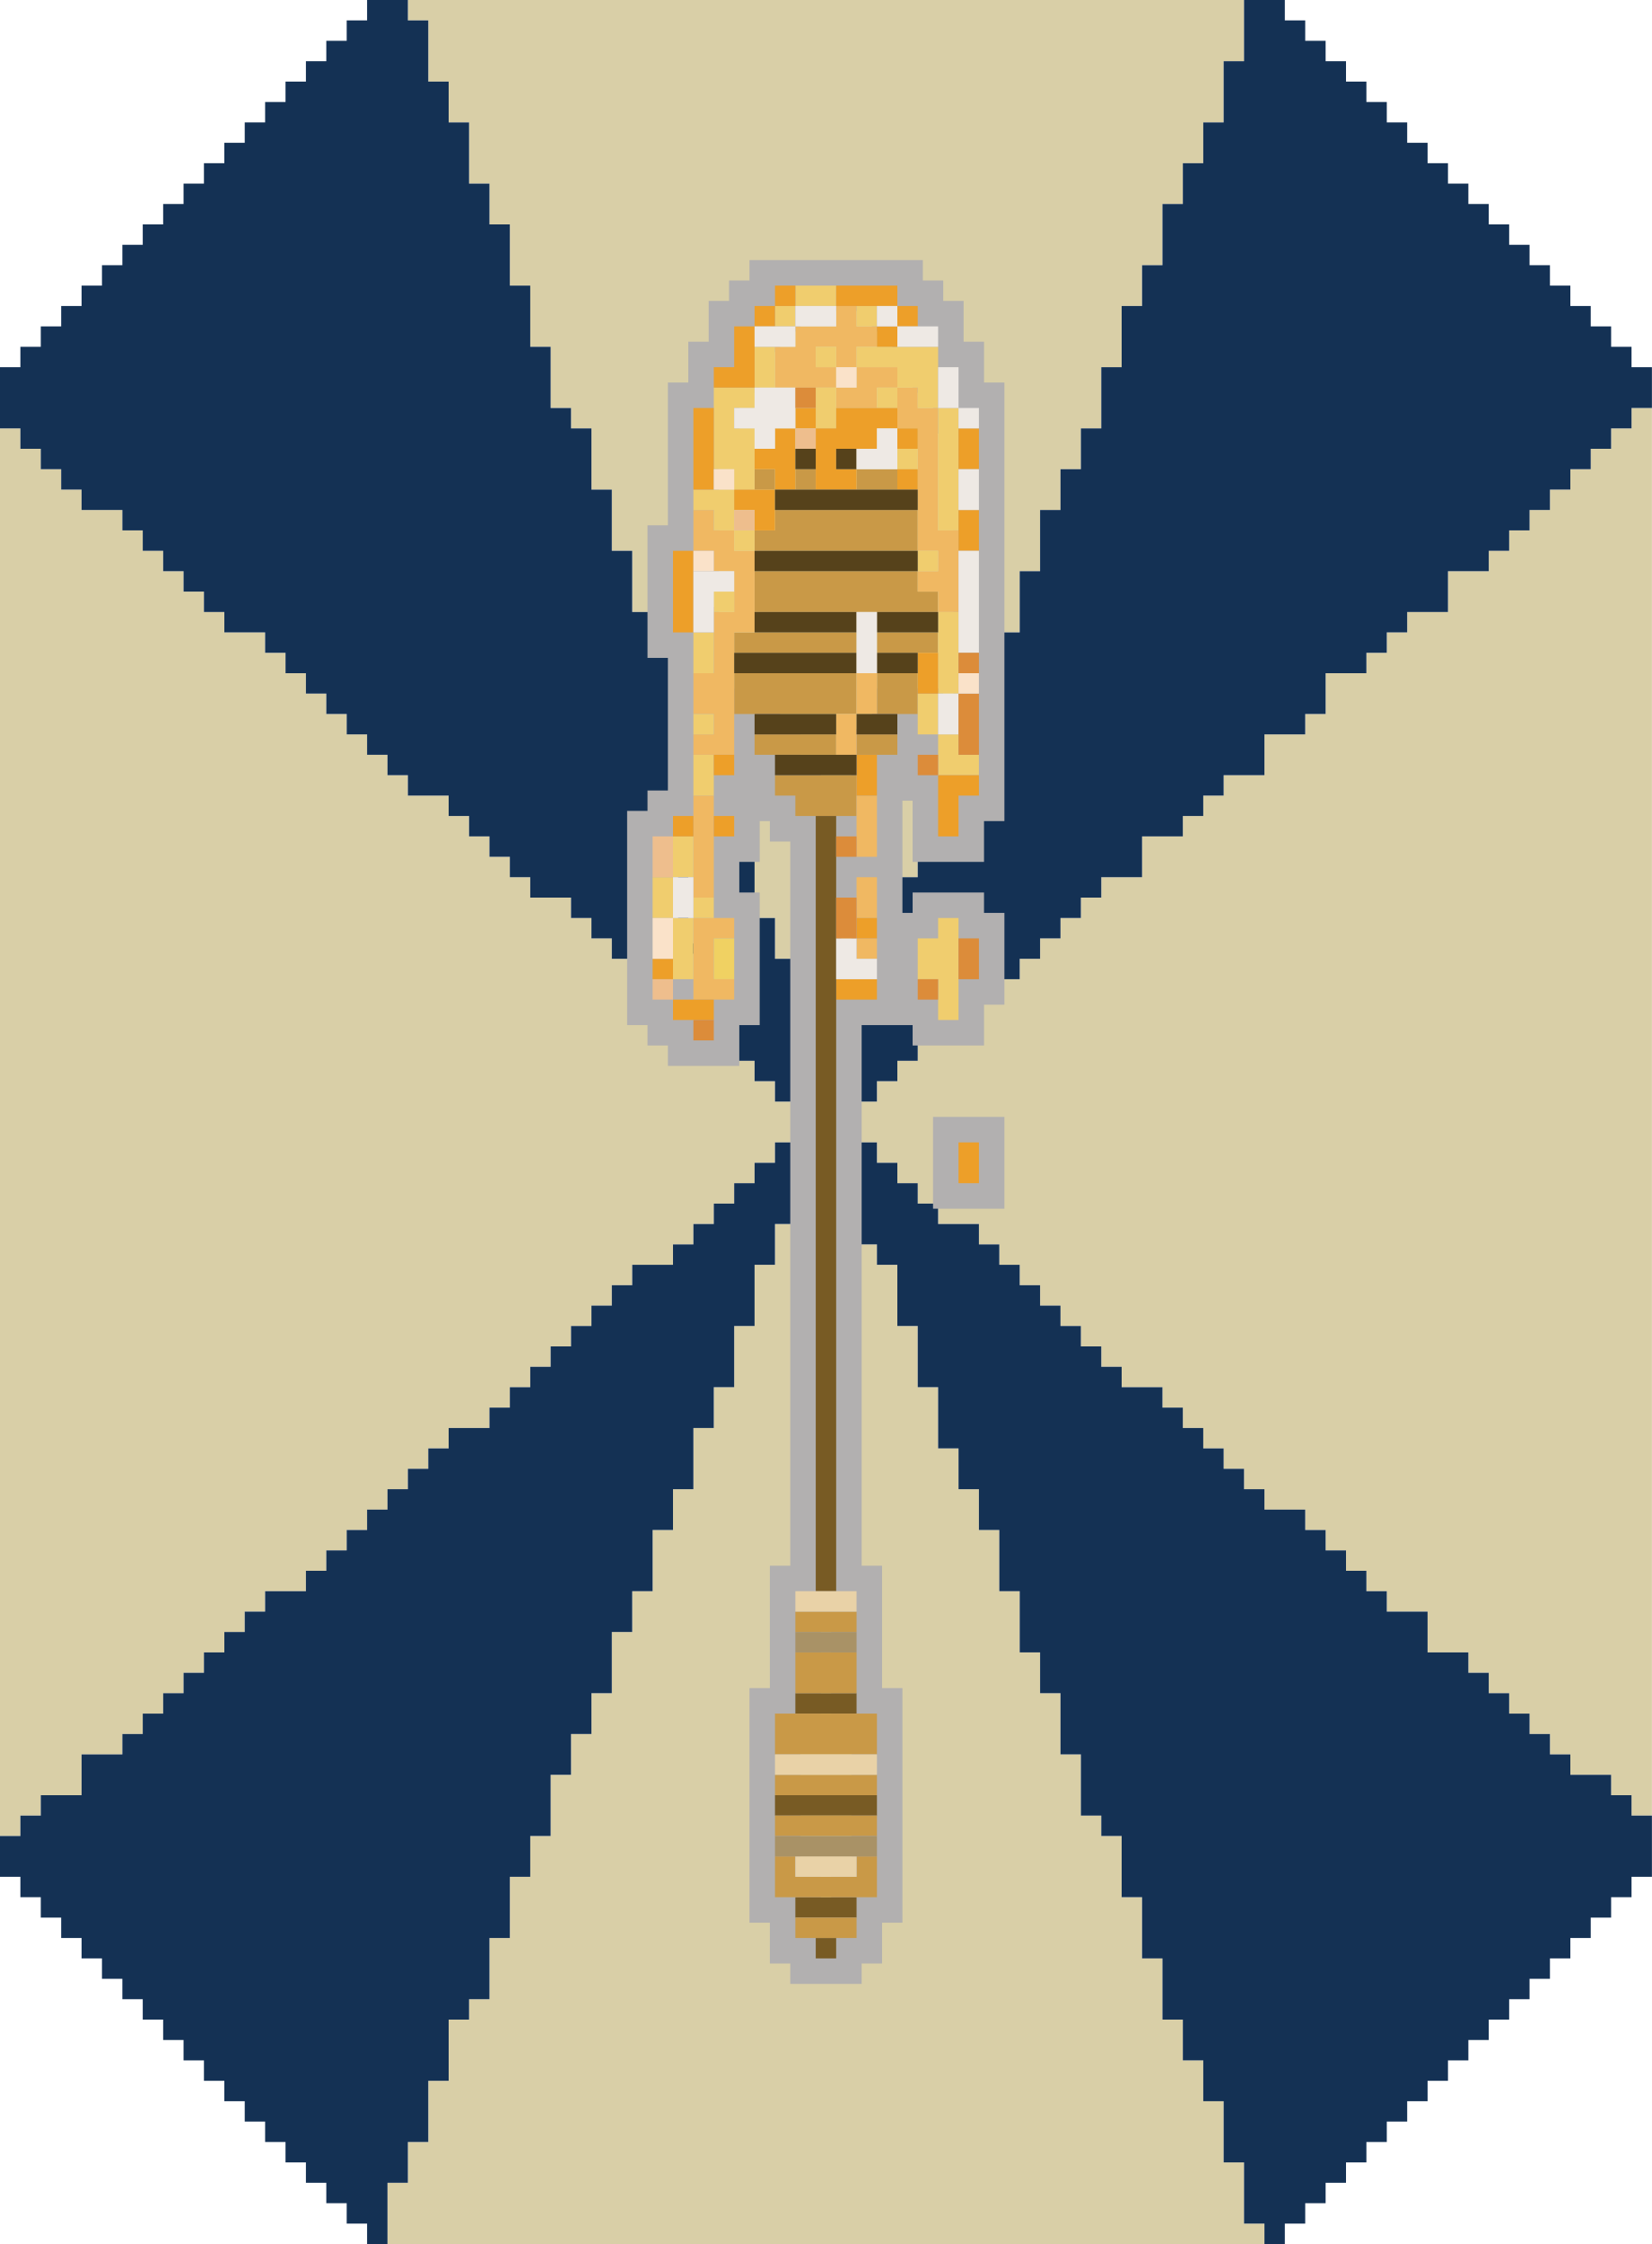
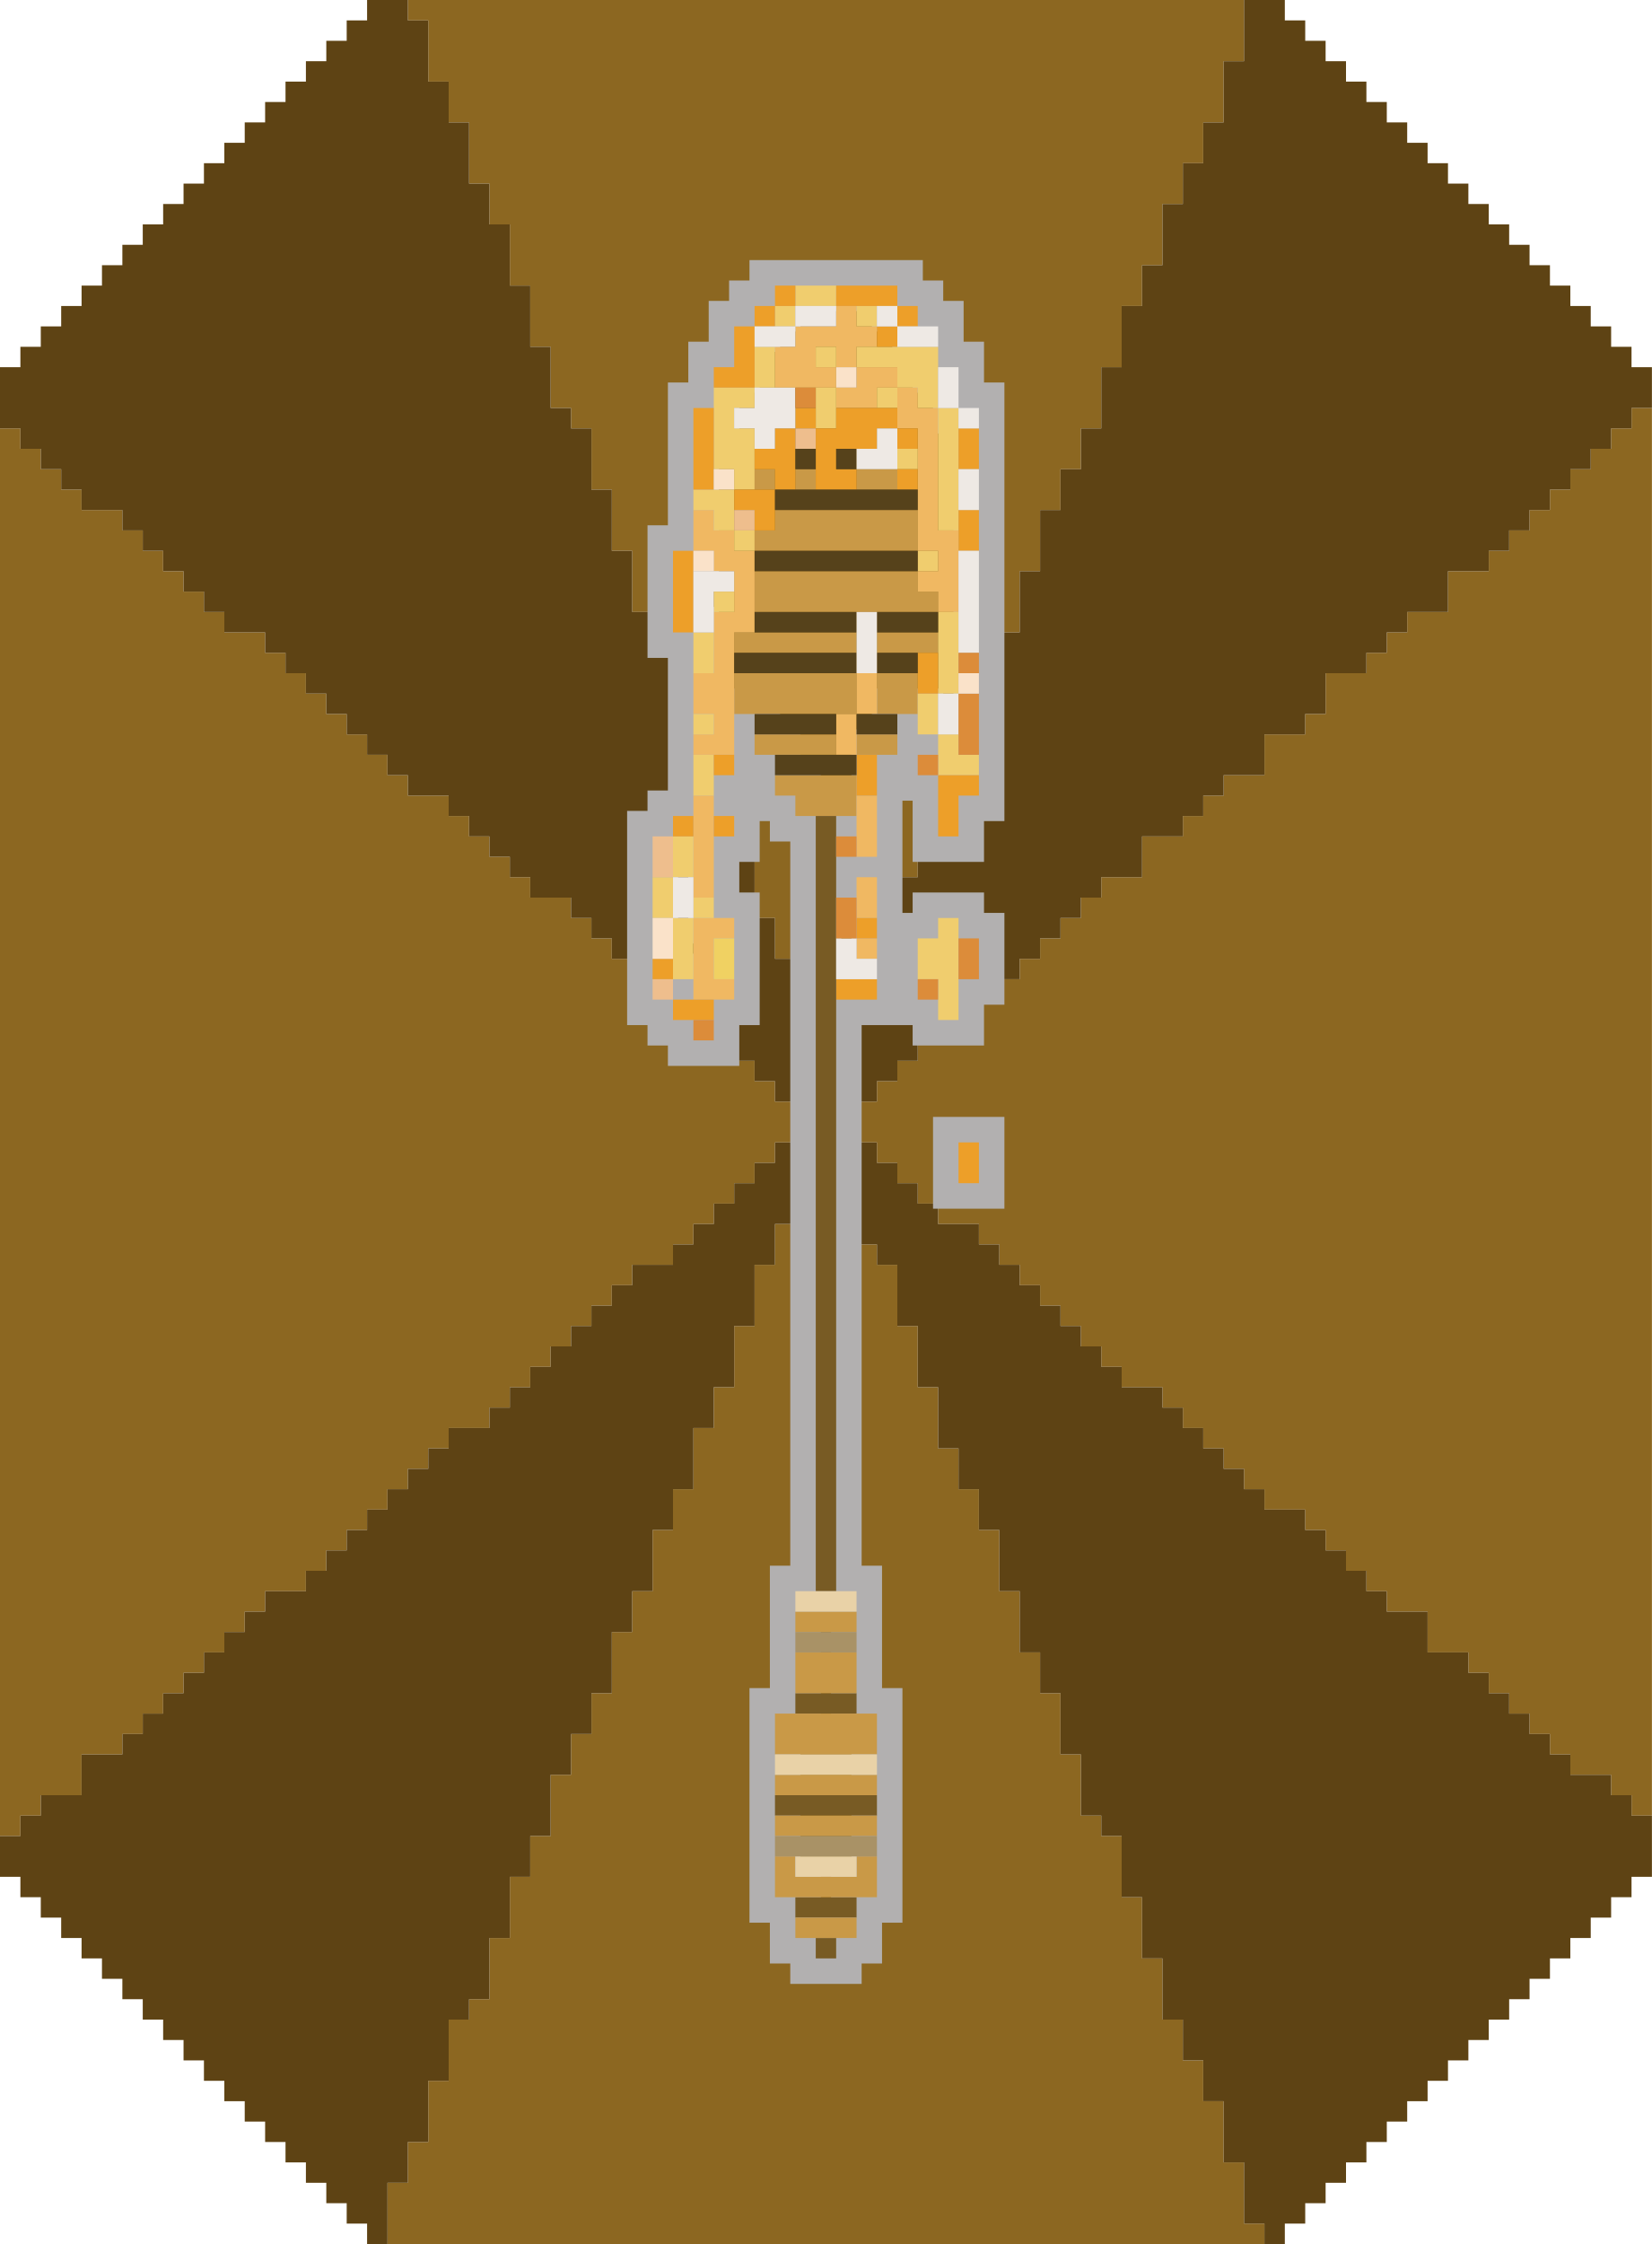
<svg xmlns="http://www.w3.org/2000/svg" preserveAspectRatio="none" overflow="visible" style="display: block;" width="81" height="110" viewBox="0 0 81 110" fill="none">
  <g id="BAL_KÃPÃ">
    <g id="Group 292">
-       <path id="color_c5e0eb_1" fill-rule="evenodd" clip-rule="evenodd" d="M20 0H61V3H60V6H59V8H58V10H57V13H56V15H55V18H54V21H53V23H52V25H51V28H50V31H49V33H48V35H47V38H46V40H45V43H44V45H43V47H42V50H41V52H40V50H39V47H38V45H37V42H36V39H35V37H34V35H33V32H32V30H31V27H30V24H29V21H28V20H27V17H26V14H25V11H24V9H23V6H22V4H21V1H20V0ZM80 20H81V89H80V88H79V87H77V86H76V85H75V84H74V83H73V82H72V81H70V79H68V78H67V77H66V76H65V75H64V74H62V73H61V72H60V71H59V70H58V69H57V68H55V67H54V66H53V65H52V64H51V63H50V62H49V61H48V60H46V59H45V58H44V57H43V56H42V54H43V53H44V52H45V51H47V49H49V48H50V47H51V46H52V45H53V44H54V43H56V41H58V40H59V39H60V38H62V36H64V35H65V33H67V32H68V31H69V30H71V28H73V27H74V26H75V25H76V24H77V23H78V22H79V21H80V20ZM0 21H1V22H2V23H3V24H4V25H6V26H7V27H8V28H9V29H10V30H11V31H13V32H14V33H15V34H16V35H17V36H18V37H19V38H20V39H22V40H23V41H24V42H25V43H26V44H28V45H29V46H30V47H31V48H32V49H33V50H35V52H37V53H38V54H39V56H38V57H37V58H36V59H35V60H34V61H33V62H31V63H30V64H29V65H28V66H27V67H26V68H25V69H24V70H22V71H21V72H20V73H19V74H18V75H17V76H16V77H15V78H13V79H12V80H11V81H10V82H9V83H8V84H7V85H6V86H4V88H2V89H1V90H0V22V21ZM40 56H41V58H42V61H43V62H44V65H45V68H46V71H47V73H48V75H49V78H50V81H51V83H52V86H53V89H54V90H55V93H56V96H57V99H58V101H59V103H60V106H61V109H62V110H19V107H20V105H21V102H22V99H23V98H24V95H25V92H26V90H27V87H28V85H29V83H30V80H31V78H32V75H33V73H34V70H35V68H36V65H37V62H38V60H39V58H40V57V56Z" fill="#D9CFA7" />
-       <path id="color_ffffff_1" fill-rule="evenodd" clip-rule="evenodd" d="M18 0H20V1H21V4H22V6H23V9H24V11H25V14H26V17H27V20H28V21H29V24H30V27H31V30H32V32H33V35H34V37H35V39H36V42H37V45H38V47H39V50H40V52H41V50H42V47H43V45H44V43H45V40H46V38H47V35H48V33H49V31H50V28H51V25H52V23H53V21H54V18H55V15H56V13H57V10H58V8H59V6H60V3H61V0H63V1H64V2H65V3H66V4H67V5H68V6H69V7H70V8H71V9H72V10H73V11H74V12H75V13H76V14H77V15H78V16H79V17H80V18H81V20H80V21H79V22H78V23H77V24H76V25H75V26H74V27H73V28H71V30H69V31H68V32H67V33H65V35H64V36H62V38H60V39H59V40H58V41H56V43H54V44H53V45H52V46H51V47H50V48H49V49H47V51H45V52H44V53H43V54H42V56H43V57H44V58H45V59H46V60H48V61H49V62H50V63H51V64H52V65H53V66H54V67H55V68H57V69H58V70H59V71H60V72H61V73H62V74H64V75H65V76H66V77H67V78H68V79H70V81H72V82H73V83H74V84H75V85H76V86H77V87H79V88H80V89H81V92H80V93H79V94H78V95H77V96H76V97H75V98H74V99H73V100H72V101H71V102H70V103H69V104H68V105H67V106H66V107H65V108H64V109H63V110H62V109H61V106H60V103H59V101H58V99H57V96H56V93H55V90H54V89H53V86H52V83H51V81H50V78H49V75H48V73H47V71H46V68H45V65H44V62H43V61H42V58H41V56H40V58H39V60H38V62H37V65H36V68H35V70H34V73H33V75H32V78H31V80H30V83H29V85H28V87H27V90H26V92H25V95H24V98H23V99H22V102H21V105H20V107H19V110H18V109H17V108H16V107H15V106H14V105H13V104H12V103H11V102H10V101H9V100H8V99H7V98H6V97H5V96H4V95H3V94H2V93H1V92H0V90H1V89H2V88H4V86H6V85H7V84H8V83H9V82H10V81H11V80H12V79H13V78H15V77H16V76H17V75H18V74H19V73H20V72H21V71H22V70H24V69H25V68H26V67H27V66H28V65H29V64H30V63H31V62H33V61H34V60H35V59H36V58H37V57H38V56H39V54H38V53H37V52H35V50H33V49H32V48H31V47H30V46H29V45H28V44H26V43H25V42H24V41H23V40H22V39H20V38H19V37H18V36H17V35H16V34H15V33H14V32H13V31H11V30H10V29H9V28H8V27H7V26H6V25H4V24H3V23H2V22H1V21H0V18H1V17H2V16H3V15H4V14H5V13H6V12H7V11H8V10H9V9H10V8H11V7H12V6H13V5H14V4H15V3H16V2H17V1H18V0Z" fill="#143154" />
+       <path id="color_c5e0eb_1" fill-rule="evenodd" clip-rule="evenodd" d="M20 0H61V3H60V6H59V8H58V10H57V13H56V15H55V18H54V21H53V23H52V25H51V28H50V31H49V33H48V35H47V38H46V40H45V43H44V45H43V47H42V50H41V52H40V50H39V47H38V45H37V42H36V39H35V37H34V35H33V32H32V30H31V27H30V24H29V21H28V20H27V17H26V14H25V11H24V9H23V6H22V4H21V1H20V0ZM80 20H81V89H80V88H79V87H77V86H76V85H75V84H74V83H73V82H72V81H70V79H68V78H67V77H66V76H65V75H64V74H62V73H61V72H60V71H59V70H58V69H57V68H55V67H54V66H53V65H52V64H51V63H50V62H49V61H48V60H46V59H45V58H44V57H43V56H42V54H43V53H44V52H45V51H47V49H49V48H50V47H51V46H52V45H53V44H54V43H56V41H58V40H59V39H60V38H62V36H64V35H65V33H67V32H68V31H69V30H71V28H73V27H74V26H75V25H76V24H77V23H78V22H79V21H80V20ZM0 21H1V22H2V23H3V24H4V25H6V26H7V27H8V28H9V29H10V30H11V31H13V32H14V33H15V34H16V35H17V36H18V37H19V38H20V39H22V40H23V41H24V42H25V43H26V44H28V45H29V46H30V47H31V48H32V49H33V50H35V52H37V53H38V54H39V56H38V57H37V58H36V59H35V60H34V61H33V62H31V63H30V64H29V65H28V66H27V67H26V68H25V69H24V70H22V71H21V72H20V73H19V74H18V75H17V76H16V77H15V78H13V79H12V80H11V81H10V82H9V83H8V84H7V85H6V86H4V88H2V89H1V90H0V22V21ZM40 56H41V58H42V61H43V62H44V65H45V68H46V71H47V73H48V75H49V78H50V81H51V83H52V86H53V89H54V90H55V93H56V96H57V99H58V101H59V103H60V106H61V109H62V110H19V107H20V105H21V102H22V99H23V98H24V95H25V92H26V90H27V87H28V85H29V83H30V80H31V78H32V75H33V73H34V70H35V68H36V65H37V62H38V60H39V58H40V57V56Z" fill="#8C6721" />
+       <path id="color_ffffff_1" fill-rule="evenodd" clip-rule="evenodd" d="M18 0H20V1H21V4H22V6H23V9H24V11H25V14H26V17H27V20H28V21H29V24H30V27H31V30H32V32H33V35H34V37H35V39H36V42H37V45H38V47H39V50H40V52H41V50H42V47H43V45H44V43H45V40H46V38H47V35H48V33H49V31H50V28H51V25H52V23H53V21H54V18H55V15H56V13H57V10H58V8H59V6H60V3H61V0H63V1H64V2H65V3H66V4H67V5H68V6H69V7H70V8H71V9H72V10H73V11H74V12H75V13H76V14H77V15H78V16H79V17H80V18H81V20H80V21H79V22H78V23H77V24H76V25H75V26H74V27H73V28H71V30H69V31H68V32H67V33H65V35H64V36H62V38H60V39H59V40H58V41H56V43H54V44H53V45H52V46H51V47H50V48H49V49H47V51H45V52H44V53H43V54H42V56H43V57H44V58H45V59H46V60H48V61H49V62H50V63H51V64H52V65H53V66H54V67H55V68H57V69H58V70H59V71H60V72H61V73H62V74H64V75H65V76H66V77H67V78H68V79H70V81H72V82H73V83H74V84H75V85H76V86H77V87H79V88H80V89H81V92H80V93H79V94H78V95H77V96H76V97H75V98H74V99H73V100H72V101H71V102H70V103H69V104H68V105H67V106H66V107H65V108H64V109H63V110H62V109H61V106H60V103H59V101H58V99H57V96H56V93H55V90H54V89H53V86H52V83H51V81H50V78H49V75H48V73H47V71H46V68H45V65H44V62H43V61H42V58H41V56H40V58H39V60H38V62H37V65H36V68H35V70H34V73H33V75H32V78H31V80H30V83H29V85H28V87H27V90H26V92H25V95H24V98H23V99H22V102H21V105H20V107H19V110H18V109H17V108H16V107H15V106H14V105H13V104H12V103H11V102H10V101H9V100H8V99H7V98H6V97H5V96H4V95H3V94H2V93H1V92H0V90H1V89H2V88H4V86H6V85H7V84H8V83H9V82H10V81H11V80H12V79H13V78H15V77H16V76H17V75H18V74H19V73H20V72H21V71H22V70H24V69H25V68H26V67H27V66H28V65H29V64H30V63H31V62H33V61H34V60H35V59H36V58H37V57H38V56H39V54H38V53H37V52H35V50H33V49H32V48H31V47H30V46H29V45H28V44H26V43H25V42H24V41H23V40H22V39H20V38H19V37H18V36H17V35H16V34H15V33H14V32H13V31H11V30H10V29H9V28H8V27H7V26H6V25H4V24H3V23H2V22H1V21H0V18H1V17H2V16H3V15H4V14H5V13H6V12H7V11H8V10H9V9H10V8H11V7H12V6H13V5H14V4H15V3H16V2H17V1H18V0Z" fill="#5E4314" />
    </g>
    <path id="Union" d="M44 15H42.75V16.25H44V15ZM45 15H46.25V13.75H45V15ZM45 16H43.75V17.25H45V16ZM46 16H47.25V14.75H46V16ZM46 18H44.75V19.25H46V18ZM47 18H48.25V16.75H47V18ZM47 20H45.75V21.25H47V20ZM48 20H49.25V18.75H48V20ZM48 39V40.25H49.25V39H48ZM47 39V37.75H45.75V39H47ZM47 41V42.25H48.25V41H47ZM46 41H44.75V42.25H46V41ZM46 38H47.25V36.75H46V38ZM45 38H43.75V39.25H45V38ZM45 37V35.75H43.75V37H45ZM46 37V38.25H47.25V37H46ZM46 36H47.25V34.75H46V36ZM45 36H43.75V37.25H45V36ZM45 35H46.25V33.75H45V35ZM44 35V33.75H42.75V35H44ZM44 37V38.25H45.25V37H44ZM43 37V35.75H41.75V37H43ZM43 42V43.25H44.25V42H43ZM41 42V40.75H39.75V42H41ZM41 44H39.75V45.25H41V44ZM42 44V45.25H43.25V44H42ZM42 43V41.75H40.75V43H42ZM43 43H44.25V41.75H43V43ZM43 49V50.25H44.25V49H43ZM41 49V47.75H39.75V49H41ZM41 78H39.75V79.25H41V78ZM42 78H43.25V76.75H42V78ZM42 84H40.75V85.25H42V84ZM43 84H44.25V82.75H43V84ZM43 93V94.25H44.25V93H43ZM42 93V91.75H40.75V93H42ZM42 95V96.25H43.25V95H42ZM41 95V93.75H39.75V95H41ZM41 96V97.25H42.25V96H41ZM40 96H38.75V97.25H40V96ZM40 95H41.25V93.75H40V95ZM39 95H37.75V96.25H39V95ZM39 93H40.25V91.75H39V93ZM38 93H36.75V94.25H38V93ZM38 84V82.75H36.75V84H38ZM39 84V85.25H40.25V84H39ZM39 78V76.75H37.75V78H39ZM40 78V79.25H41.25V78H40ZM40 40H41.25V38.75H40V40ZM39 40H37.75V41.25H39V40ZM39 39H40.25V37.75H39V39ZM38 39H36.75V40.25H38V39ZM38 37H39.25V35.75H38V37ZM37 37H35.75V38.25H37V37ZM37 35H38.25V33.75H37V35ZM36 35V33.75H34.75V35H36ZM36 38V39.25H37.25V38H36ZM35 38V36.75H33.75V38H35ZM35 40H33.75V41.25H35V40ZM36 40H37.25V38.75H36V40ZM36 41V42.25H37.25V41H36ZM35 41V39.75H33.75V41H35ZM35 45H33.75V46.25H35V45ZM36 45H37.25V43.75H36V45ZM36 49V50.25H37.25V49H36ZM35 49V47.75H33.75V49H35ZM35 51V52.25H36.25V51H35ZM34 51H32.75V52.25H34V51ZM34 50H35.25V48.75H34V50ZM33 50H31.75V51.25H33V50ZM34 49V50.25H35.25V49H34ZM34 48H35.25V46.75H34V48ZM33 48V46.75H31.75V48H33ZM32 49H30.75V50.25H32V49ZM32 41V39.75H30.75V41H32ZM33 41V42.25H34.25V41H33ZM33 40V38.75H31.75V40H33ZM34 40V41.25H35.25V40H34ZM34 31H35.25V29.75H34V31ZM33 31H31.75V32.25H33V31ZM33 27V25.75H31.75V27H33ZM34 27V28.25H35.25V27H34ZM34 20V18.75H32.75V20H34ZM35 20V21.25H36.25V20H35ZM35 18V16.75H33.75V18H35ZM36 18V19.25H37.25V18H36ZM36 16V14.75H34.75V16H36ZM37 16V17.25H38.25V16H37ZM37 15V13.75H35.75V15H37ZM38 15V16.25H39.25V15H38ZM38 14V12.75H36.75V14H38ZM44 14H45.25V12.75H44V14ZM48 58V59.25H49.25V58H48ZM47 58H45.75V59.25H47V58ZM47 56V54.75H45.75V56H47ZM48 56H49.25V54.75H48V56ZM47 46H45.75V47.25H47V46ZM48 46H49.25V44.75H48V46ZM48 48V49.25H49.25V48H48ZM47 48V46.75H45.75V48H47ZM47 50V51.25H48.25V50H47ZM46 50H44.75V51.25H46V50ZM46 49H47.25V47.75H46V49ZM45 49H43.75V50.25H45V49ZM45 46V44.75H43.75V46H45ZM46 46V47.25H47.25V46H46ZM46 45V43.75H44.75V45H46ZM47 45H48.25V43.75H47V45ZM41 41H39.75V42.25H41V41ZM42 41V42.25H43.25V41H42ZM42 40H43.25V38.75H42V40ZM41 40V38.75H39.75V40H41ZM44 15V16.25H45V15V13.75H44V15ZM45 15H43.75V16H45H46.25V15H45ZM45 16V17.25H46V16V14.75H45V16ZM46 16H44.75V18H46H47.25V16H46ZM46 18V19.25H47V18V16.75H46V18ZM47 18H45.75V20H47H48.25V18H47ZM47 20V21.25H48V20V18.75H47V20ZM48 20H46.75V39H48H49.25V20H48ZM48 39V37.75H47V39V40.25H48V39ZM47 39H45.75V41H47H48.25V39H47ZM47 41V39.75H46V41V42.25H47V41ZM46 41H47.25V38H46H44.75V41H46ZM46 38V36.75H45V38V39.25H46V38ZM45 38H46.25V37H45H43.75V38H45ZM45 37V38.25H46V37V35.75H45V37ZM46 37H47.25V36H46H44.75V37H46ZM46 36V34.75H45V36V37.25H46V36ZM45 36H46.25V35H45H43.75V36H45ZM45 35V33.75H44V35V36.25H45V35ZM44 35H42.75V37H44H45.25V35H44ZM44 37V35.75H43V37V38.25H44V37ZM43 37H41.75V42H43H44.25V37H43ZM43 42V40.75H41V42V43.25H43V42ZM41 42H39.75V44H41H42.25V42H41ZM41 44V45.25H42V44V42.75H41V44ZM42 44H43.25V43H42H40.75V44H42ZM42 43V44.25H43V43V41.75H42V43ZM43 43H41.75V49H43H44.25V43H43ZM43 49V47.75H41V49V50.25H43V49ZM41 49H39.75V78H41H42.25V49H41ZM41 78V79.25H42V78V76.75H41V78ZM42 78H40.75V84H42H43.25V78H42ZM42 84V85.25H43V84V82.75H42V84ZM43 84H41.75V93H43H44.25V84H43ZM43 93V91.75H42V93V94.25H43V93ZM42 93H40.75V95H42H43.25V93H42ZM42 95V93.75H41V95V96.25H42V95ZM41 95H39.75V96H41H42.25V95H41ZM41 96V94.75H40V96V97.25H41V96ZM40 96H41.25V95H40H38.75V96H40ZM40 95V93.75H39V95V96.25H40V95ZM39 95H40.25V93H39H37.75V95H39ZM39 93V91.75H38V93V94.25H39V93ZM38 93H39.25V84H38H36.75V93H38ZM38 84V85.25H39V84V82.75H38V84ZM39 84H40.25V78H39H37.75V84H39ZM39 78V79.25H40V78V76.75H39V78ZM40 78H41.25V40H40H38.75V78H40ZM40 40V38.75H39V40V41.25H40V40ZM39 40H40.25V39H39H37.75V40H39ZM39 39V37.75H38V39V40.25H39V39ZM38 39H39.25V37H38H36.75V39H38ZM38 37V35.75H37V37V38.25H38V37ZM37 37H38.25V35H37H35.75V37H37ZM37 35V33.75H36V35V36.25H37V35ZM36 35H34.75V38H36H37.25V35H36ZM36 38V36.75H35V38V39.25H36V38ZM35 38H33.75V40H35H36.25V38H35ZM35 40V41.25H36V40V38.75H35V40ZM36 40H34.75V41H36H37.25V40H36ZM36 41V39.75H35V41V42.25H36V41ZM35 41H33.75V45H35H36.25V41H35ZM35 45V46.25H36V45V43.75H35V45ZM36 45H34.75V49H36H37.25V45H36ZM36 49V47.75H35V49V50.25H36V49ZM35 49H33.75V51H35H36.25V49H35ZM35 51V49.75H34V51V52.25H35V51ZM34 51H35.25V50H34H32.75V51H34ZM34 50V48.75H33V50V51.25H34V50ZM33 50H34.25V49H33H31.75V50H33ZM33 49V50.25H34V49V47.75H33V49ZM34 49H35.25V48H34H32.75V49H34ZM34 48V46.75H33V48V49.25H34V48ZM33 48H31.75V49H33H34.25V48H33ZM33 49V47.75H32V49V50.25H33V49ZM32 49H33.25V41H32H30.75V49H32ZM32 41V42.25H33V41V39.75H32V41ZM33 41H34.25V40H33H31.75V41H33ZM33 40V41.25H34V40V38.75H33V40ZM34 40H35.25V31H34H32.75V40H34ZM34 31V29.75H33V31V32.25H34V31ZM33 31H34.25V27H33H31.75V31H33ZM33 27V28.25H34V27V25.75H33V27ZM34 27H35.25V20H34H32.75V27H34ZM34 20V21.25H35V20V18.75H34V20ZM35 20H36.25V18H35H33.75V20H35ZM35 18V19.25H36V18V16.75H35V18ZM36 18H37.25V16H36H34.75V18H36ZM36 16V17.25H37V16V14.75H36V16ZM37 16H38.25V15H37H35.75V16H37ZM37 15V16.25H38V15V13.75H37V15ZM38 15H39.25V14H38H36.75V15H38ZM38 14V15.25H44V14V12.75H38V14ZM44 14H42.75V15H44H45.25V14H44ZM48 58V56.75H47V58V59.25H48V58ZM47 58H48.25V56H47H45.75V58H47ZM47 56V57.25H48V56V54.75H47V56ZM48 56H46.75V58H48H49.25V56H48ZM47 46V47.25H48V46V44.75H47V46ZM48 46H46.75V48H48H49.25V46H48ZM48 48V46.75H47V48V49.25H48V48ZM47 48H45.75V50H47H48.25V48H47ZM47 50V48.75H46V50V51.25H47V50ZM46 50H47.25V49H46H44.75V50H46ZM46 49V47.75H45V49V50.25H46V49ZM45 49H46.25V46H45H43.75V49H45ZM45 46V47.25H46V46V44.75H45V46ZM46 46H47.25V45H46H44.75V46H46ZM46 45V46.25H47V45V43.75H46V45ZM47 45H45.75V46H47H48.25V45H47ZM41 41V42.25H42V41V39.75H41V41ZM42 41H43.25V40H42H40.75V41H42ZM42 40V38.75H41V40V41.25H42V40ZM41 40H39.75V41H41H42.25V40H41Z" fill="#B2B0B0" />
    <g id="Bal_kÃ¼pÃ¼ 1">
      <path id="color_c99947_1" fill-rule="evenodd" clip-rule="evenodd" d="M37 23H38V24H37V23ZM39 23H40V24H39V23ZM42 23H44V24H42V23ZM38 25H45V27H37V26H38V25ZM37 28H45V29H46V30H37V29V28ZM36 31H42V32H36V31ZM43 31H46V32H43V31ZM36 33H42V35H36V34V33ZM43 33H45V35H43V34V33ZM37 36H41V37H37V36ZM42 36H44V37H42V36ZM38 38H42V40H39V39H38V38Z" fill="#C99947" />
      <path id="color_f0b862_1" fill-rule="evenodd" clip-rule="evenodd" d="M41 15H42V16H43V17H42V18H41V17H40V18H41V19H38V17H39V16H41V15ZM42 18H44V19H43V20H41V19H42V18ZM44 19H45V20H46V26H47V30H46V29H45V28H46V27H45V21H44V20V19ZM34 25H35V26H36V27H37V31H36V37H34V36H35V35H34V33H35V30H36V28H35V27H34V26V25ZM42 33H43V35H42V34V33ZM41 35H42V37H41V36V35ZM34 39H35V44H34V40V39ZM42 39H43V42H42V40V39ZM42 43H43V45H42V44V43ZM34 45H36V46H35V48H36V49H34V46V45ZM42 46H43V47H42V46Z" fill="#F0B862" />
      <path id="color_f0cd6e_1" fill-rule="evenodd" clip-rule="evenodd" d="M39 14H41V15H39V14ZM38 15H39V16H38V15ZM42 15H43V16H42V15ZM37 17H38V19H37V18V17ZM40 17H41V18H40V17ZM42 17H46V20H45V19H44V18H42V17ZM35 19H37V20H36V21H37V24H36V23H35V20V19ZM40 19H41V21H40V20V19ZM43 19H44V20H43V19ZM46 20H47V26H46V21V20ZM44 22H45V23H44V22ZM34 24H36V26H35V25H34V24ZM36 26H37V27H36V26ZM45 27H46V28H45V27ZM35 29H36V30H35V29ZM46 30H47V34H46V31V30ZM34 31H35V33H34V32V31ZM45 34H46V36H45V35V34ZM34 35H35V36H34V35ZM46 36H47V37H48V38H46V37V36ZM34 37H35V39H34V38V37ZM33 41H34V43H33V42V41ZM32 43H33V45H32V44V43ZM34 44H35V45H34V44ZM33 45H34V48H33V46V45ZM46 45H47V50H46V48H45V46H46V45Z" fill="#F0CD6E" />
      <path id="color_ed9f29_1" fill-rule="evenodd" clip-rule="evenodd" d="M38 14H39V15H38V14ZM41 14H44V15H41V14ZM37 15H38V16H37V15ZM44 15H45V16H44V15ZM36 16H37V19H35V18H36V17V16ZM43 16H44V17H43V16ZM34 20H35V24H34V21V20ZM39 20H40V21H39V20ZM41 20H44V21H43V22H41V23H42V24H40V21H41V20ZM38 21H39V24H38V23H37V22H38V21ZM44 21H45V22H44V21ZM47 21H48V23H47V22V21ZM44 23H45V24H44V23ZM36 24H38V26H37V25H36V24ZM47 25H48V27H47V26V25ZM33 27H34V31H33V28V27ZM45 32H46V34H45V33V32ZM35 37H36V38H35V37ZM42 37H43V39H42V38V37ZM46 38H48V39H47V41H46V39V38ZM33 40H34V41H33V40ZM35 40H36V41H35V40ZM42 45H43V46H42V45ZM32 47H33V48H32V47ZM41 48H43V49H41V48ZM33 49H35V50H33V49ZM47 56H48V58H47V57V56Z" fill="#ED9F29" />
      <path id="color_785b24_1" fill-rule="evenodd" clip-rule="evenodd" d="M40 40H41V78H40V41V40ZM39 83H42V84H39V83ZM38 88H43V89H38V88ZM39 93H42V94H39V93ZM40 95H41V96H40V95Z" fill="#785B24" />
      <path id="color_56421b_1" fill-rule="evenodd" clip-rule="evenodd" d="M39 22H40V23H39V22ZM41 22H42V23H41V22ZM38 24H45V25H38V24ZM37 27H45V28H37V27ZM37 30H42V31H37V30ZM43 30H46V31H43V30ZM36 32H42V33H36V32ZM43 32H45V33H43V32ZM37 35H41V36H37V35ZM42 35H44V36H42V35ZM38 37H42V38H38V37Z" fill="#56421B" />
      <path id="color_eee9e4_1" fill-rule="evenodd" clip-rule="evenodd" d="M39 15H41V16H39V15ZM43 15H44V16H43V15ZM37 16H39V17H37V16ZM44 16H46V17H44V16ZM46 18H47V20H46V19V18ZM37 19H39V21H38V22H37V21H36V20H37V19ZM47 20H48V21H47V20ZM43 21H44V23H42V22H43V21ZM47 23H48V25H47V24V23ZM47 27H48V32H47V28V27ZM34 28H36V29H35V31H34V29V28ZM42 30H43V33H42V31V30ZM46 34H47V36H46V35V34ZM33 43H34V45H33V44V43ZM41 46H42V47H43V48H41V47V46Z" fill="#EEE9E4" />
      <path id="color_c99947_2" fill-rule="evenodd" clip-rule="evenodd" d="M39 79H42V80H39V79ZM39 81H42V83H39V82V81ZM38 84H43V86H38V85V84ZM38 87H43V88H38V87ZM38 89H43V90H38V89ZM38 91H39V92H42V91H43V93H38V92V91ZM39 94H42V95H39V94Z" fill="#C99947" />
      <path id="color_dc8c3a_1" fill-rule="evenodd" clip-rule="evenodd" d="M47 32H48V33H47V32ZM47 34H48V37H47V35V34ZM45 37H46V38H45V37ZM41 41H42V42H41V41ZM41 44H42V46H41V45V44ZM47 46H48V48H47V47V46ZM45 48H46V49H45V48ZM34 50H35V51H34V50Z" fill="#DC8C3A" />
      <path id="color_e9d2a7_1" fill-rule="evenodd" clip-rule="evenodd" d="M39 78H42V79H39V78ZM38 86H43V87H38V86ZM39 91H42V92H39V91Z" fill="#E9D2A7" />
      <path id="color_a99266_1" fill-rule="evenodd" clip-rule="evenodd" d="M39 80H42V81H39V80ZM38 90H43V91H38V90Z" fill="#A99266" />
      <path id="color_fae2c9_1" fill-rule="evenodd" clip-rule="evenodd" d="M41 18H42V19H41V18ZM35 23H36V24H35V23ZM34 27H35V28H34V27Z" fill="#FAE2C9" />
      <path id="color_eebe8d_1" fill-rule="evenodd" clip-rule="evenodd" d="M32 41H33V43H32V42V41ZM32 48H33V49H32V48Z" fill="#EEBE8D" />
      <path id="color_fae2c9_2" fill-rule="evenodd" clip-rule="evenodd" d="M32 45H33V47H32V46V45Z" fill="#FAE2C9" />
      <path id="color_eebe8d_2" fill-rule="evenodd" clip-rule="evenodd" d="M39 21H40V22H39V21ZM36 25H37V26H36V25Z" fill="#EEBE8D" />
      <path id="color_f0d162_1" fill-rule="evenodd" clip-rule="evenodd" d="M35 46H36V48H35V47V46Z" fill="#F0D162" />
      <path id="color_fae2c9_3" fill-rule="evenodd" clip-rule="evenodd" d="M47 33H48V34H47V33Z" fill="#FAE2C9" />
      <path id="color_dc8c3a_2" fill-rule="evenodd" clip-rule="evenodd" d="M39 19H40V20H39V19Z" fill="#DC8C3A" />
    </g>
  </g>
</svg>
